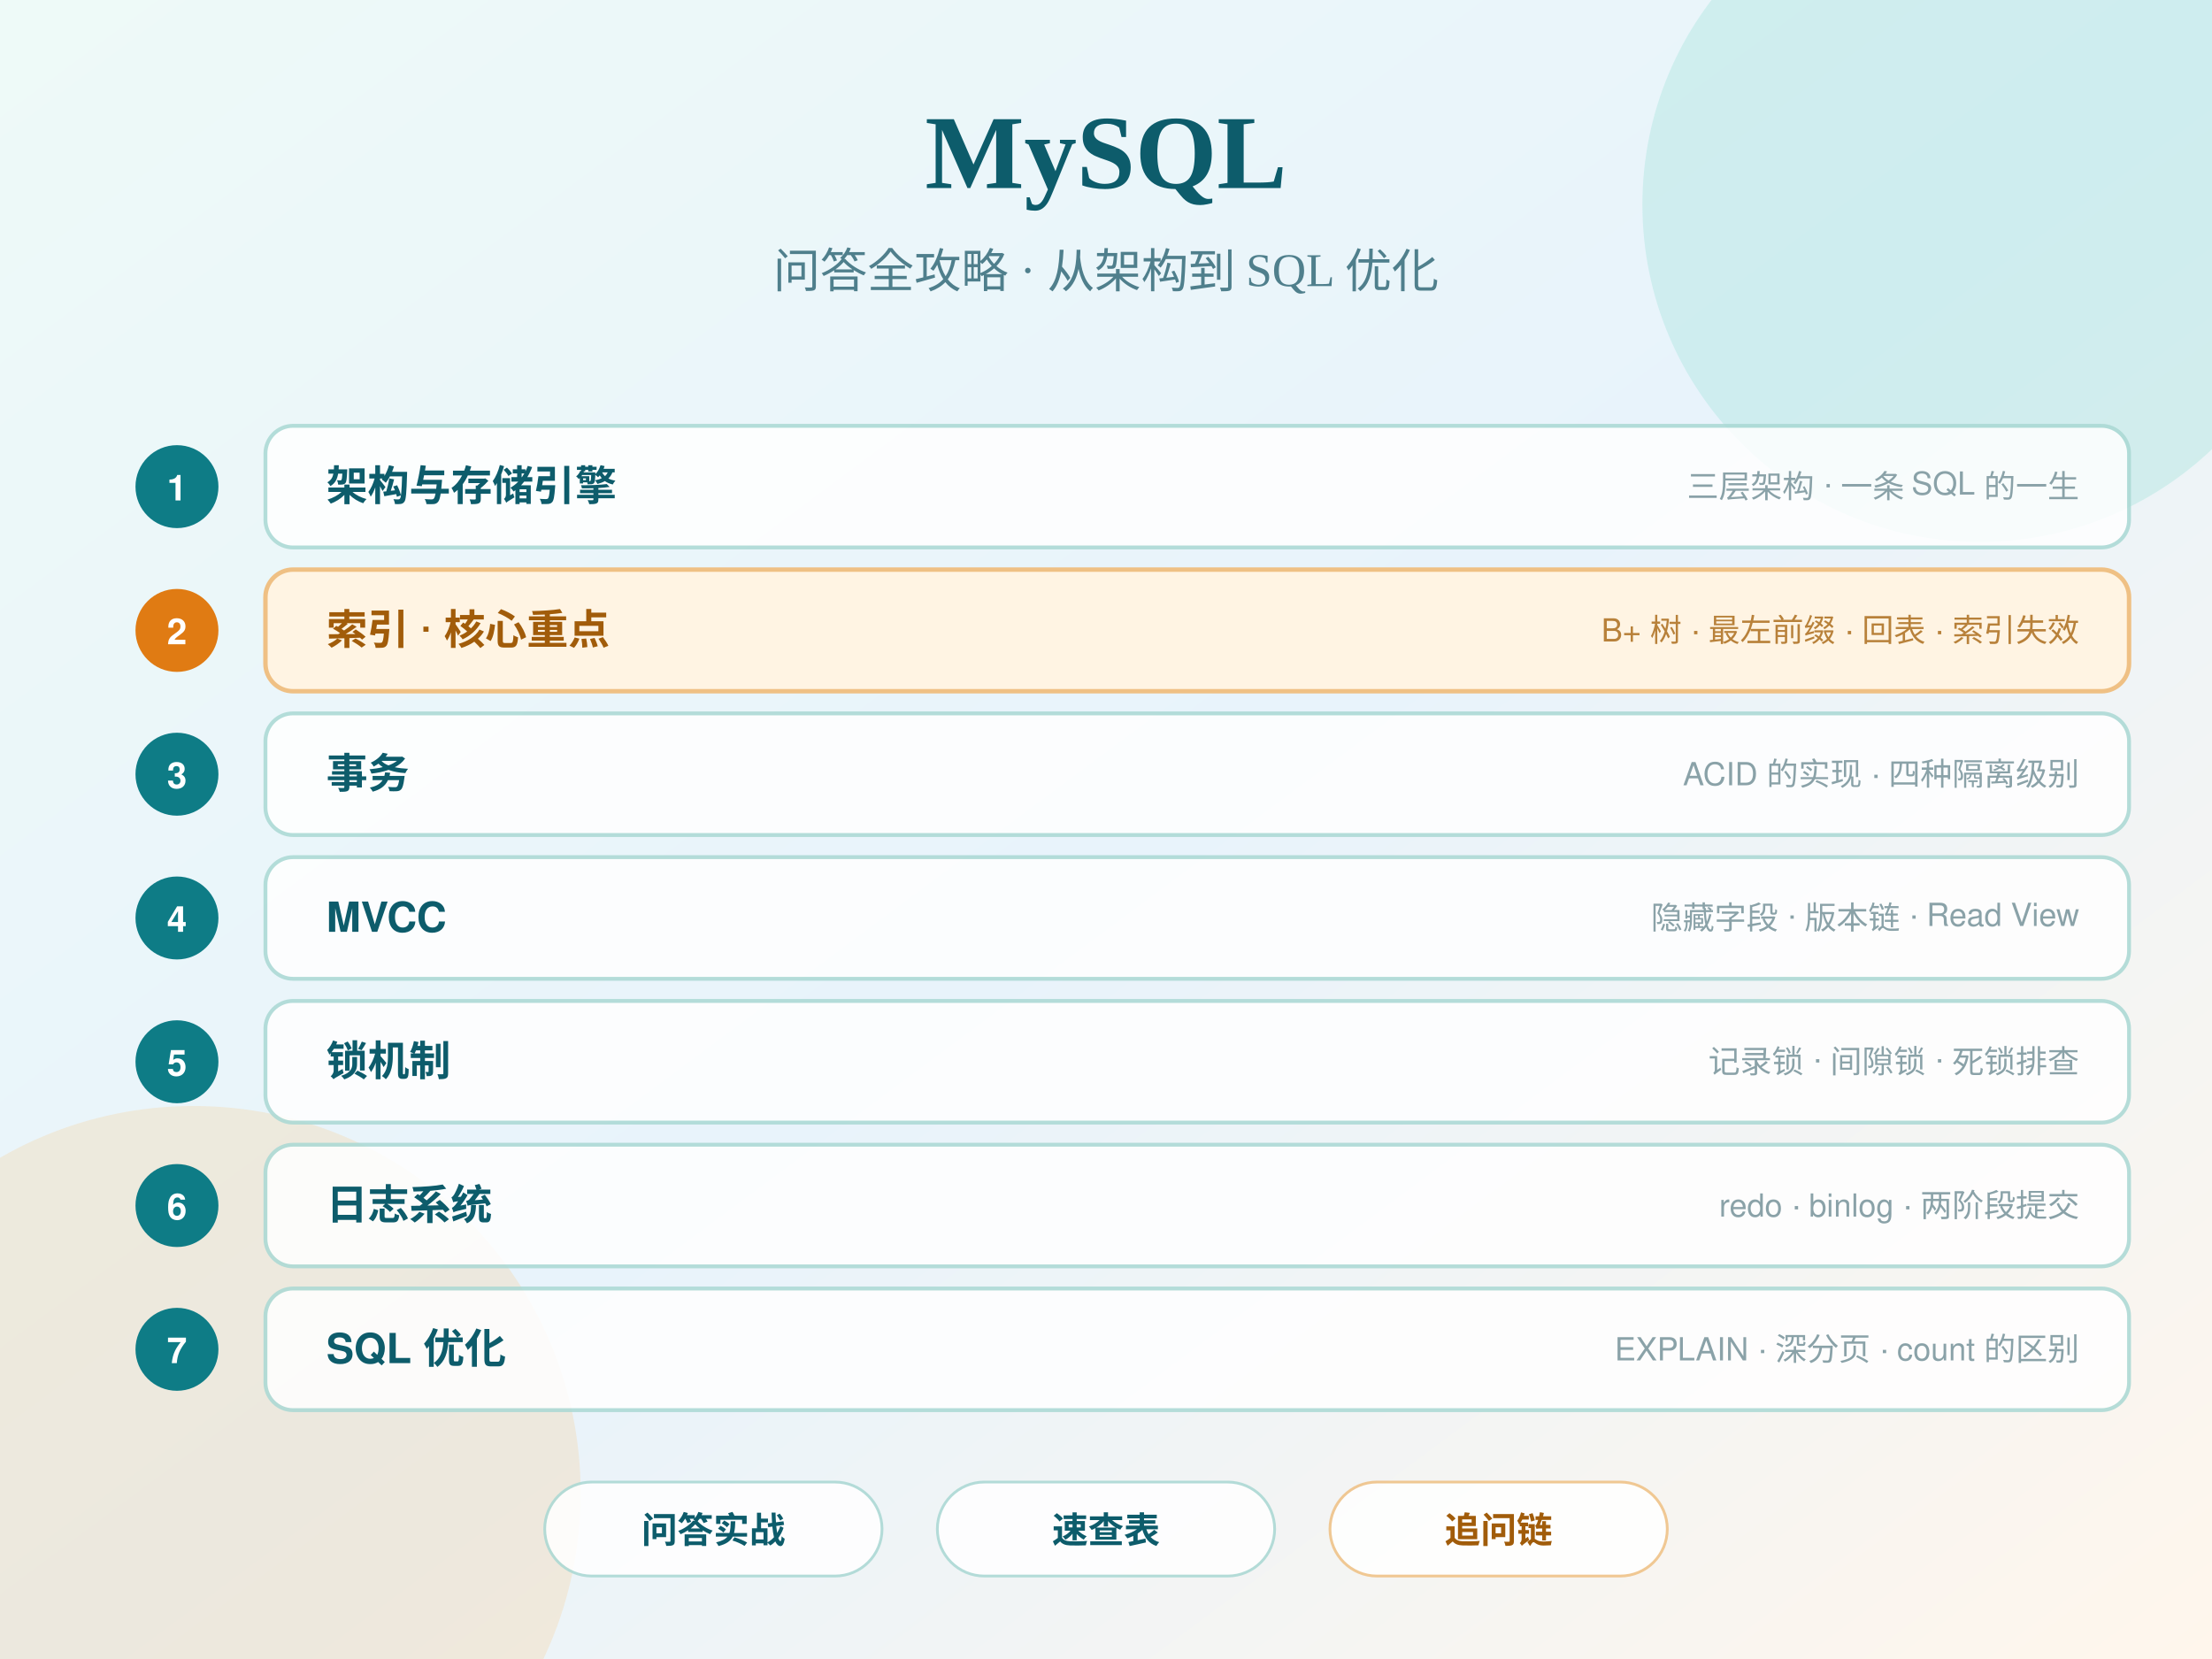
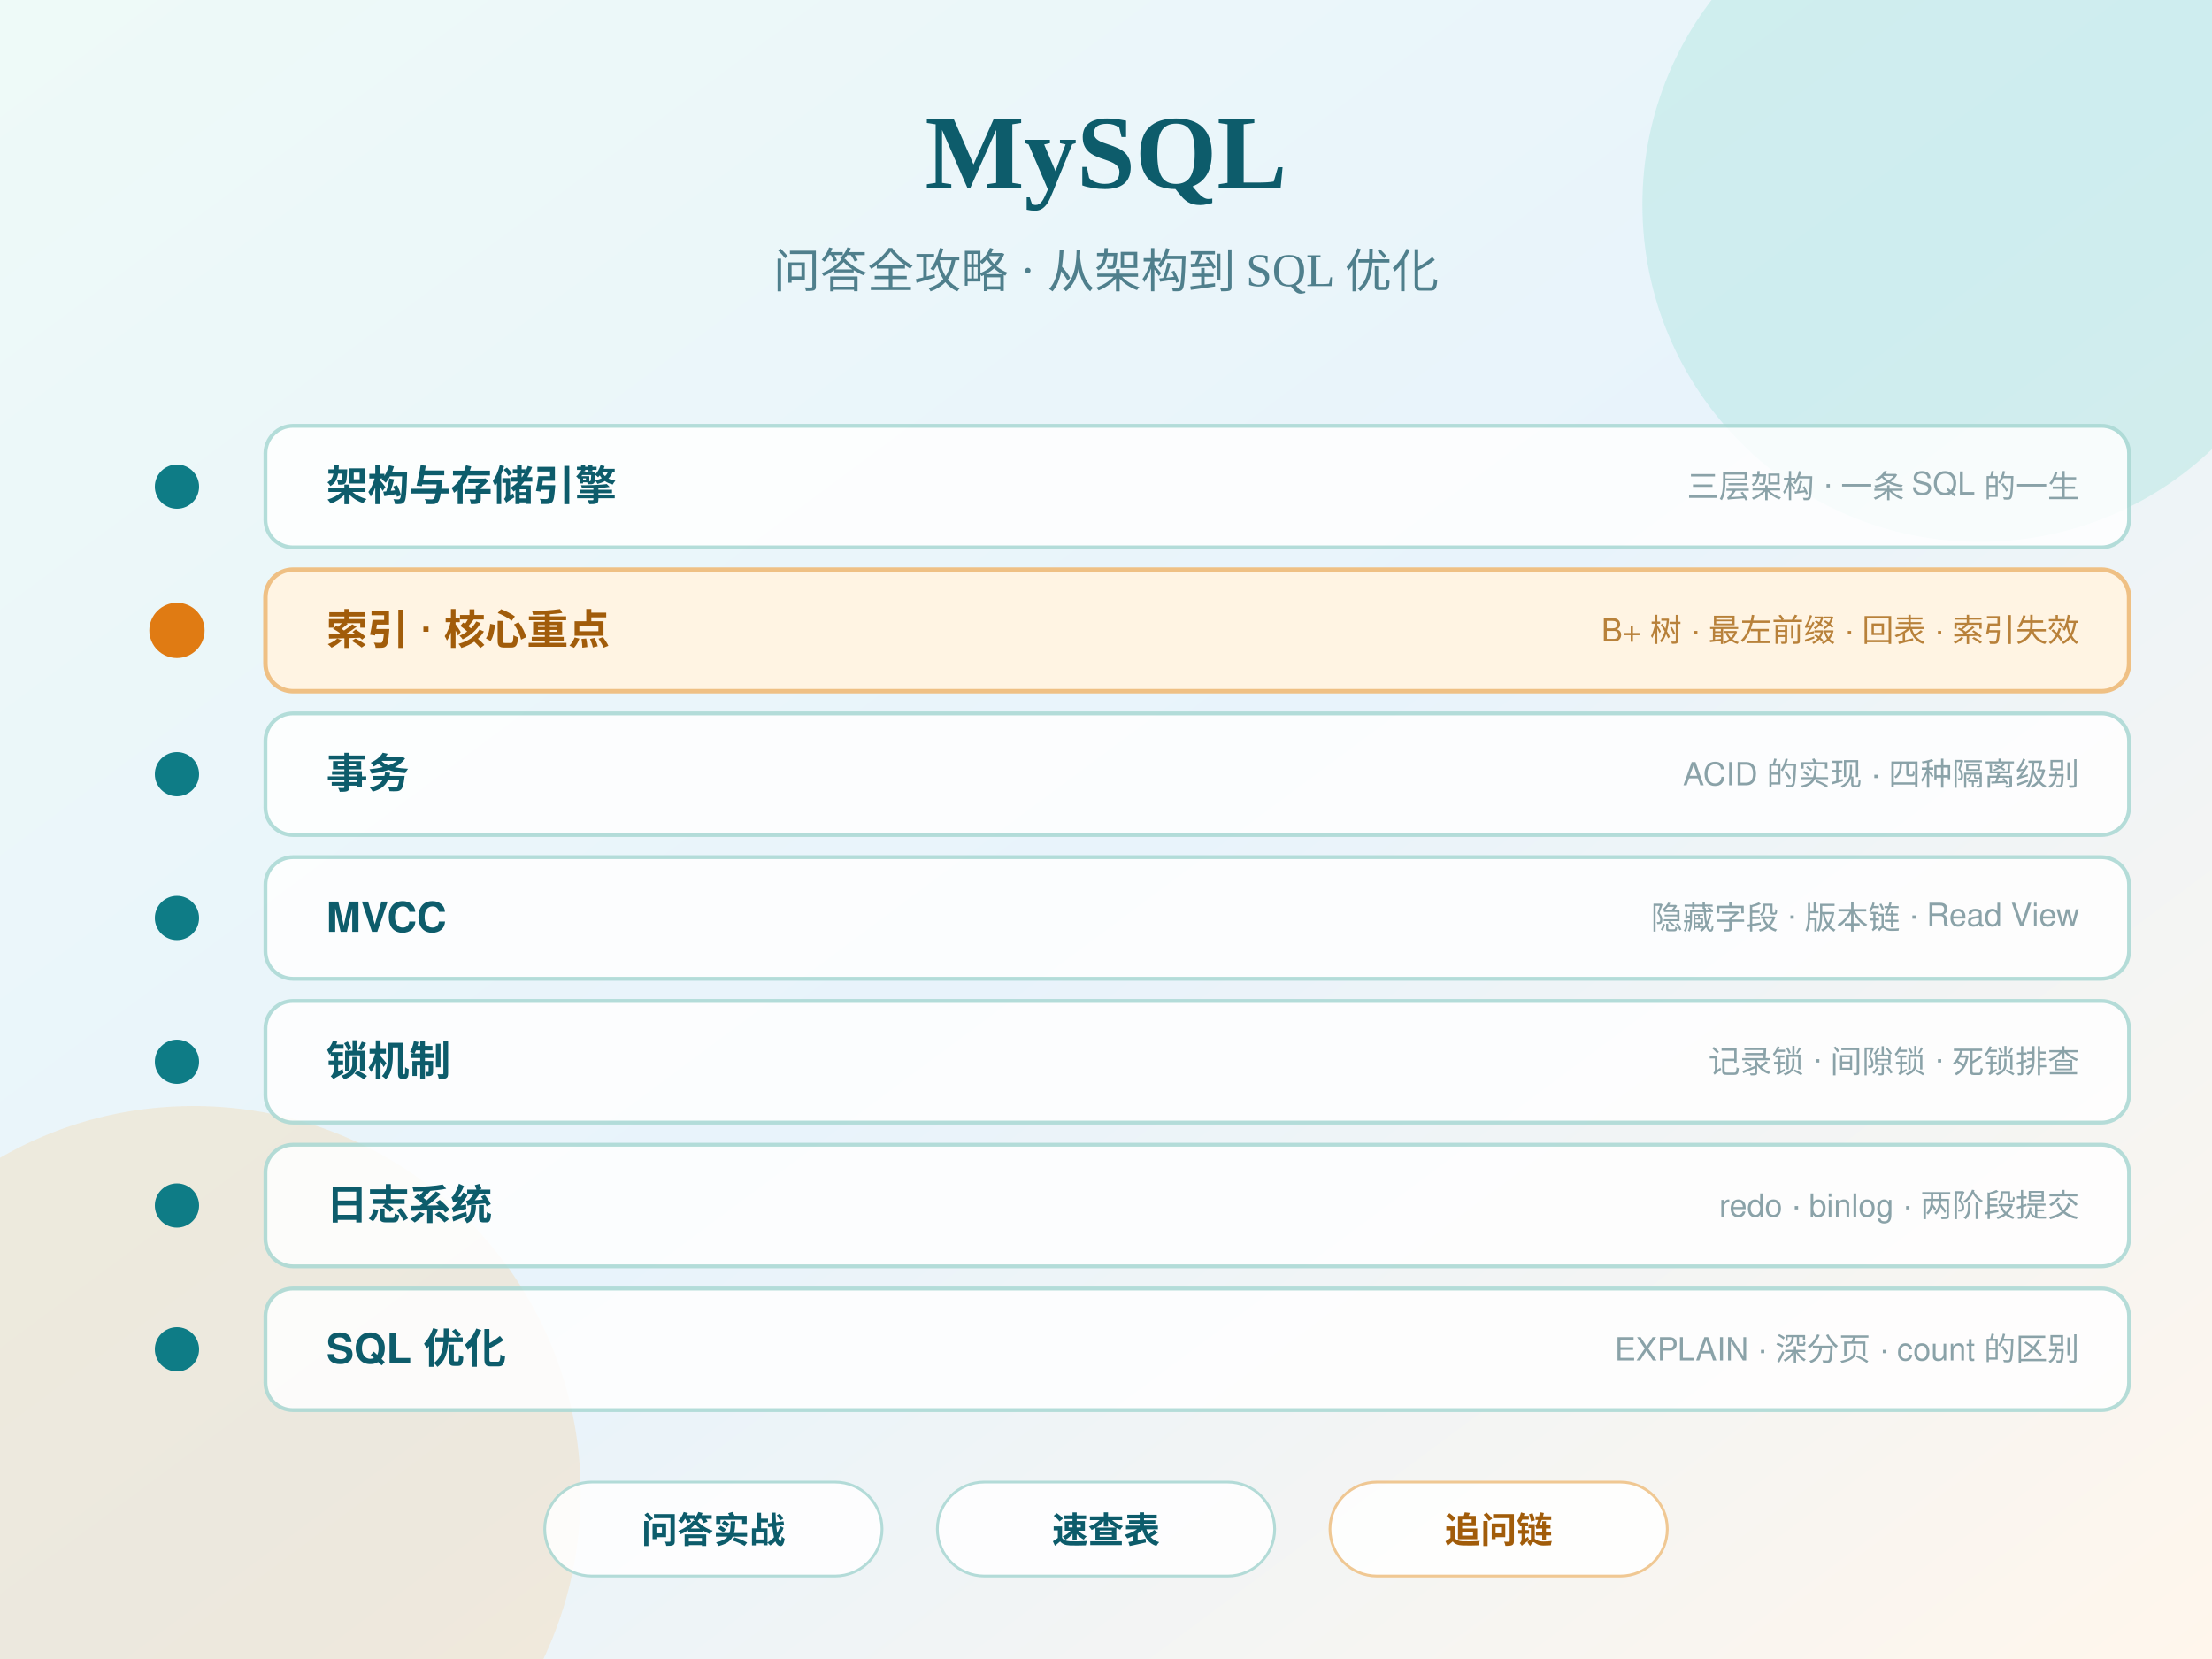
<svg xmlns="http://www.w3.org/2000/svg" viewBox="0 0 800 600" width="800" height="600" role="img" aria-label="MySQL 问答全攻略：七章路线图，索引一章为重点">
  <defs>
    <linearGradient id="miCoverBg" x1="0" y1="0" x2="1" y2="1">
      <stop offset="0%" stop-color="#eefaf8" />
      <stop offset="52%" stop-color="#e8f3fb" />
      <stop offset="100%" stop-color="#fff6ec" />
    </linearGradient>
    <linearGradient id="miCoverSpine" x1="0" y1="0" x2="0" y2="1">
      <stop offset="0%" stop-color="#0e8a8a" />
      <stop offset="70%" stop-color="#3f9bb8" />
      <stop offset="100%" stop-color="#e08a1e" />
    </linearGradient>
  </defs>
  <rect width="800" height="600" fill="url(#miCoverBg)" />
  <circle cx="716" cy="74" r="122" fill="#8fded4" opacity="0.3" />
  <circle cx="70" cy="540" r="140" fill="#f8c98a" opacity="0.26" />
  <text x="400" y="68" text-anchor="middle" font-family="Georgia, 'Times New Roman', serif" font-size="38" font-weight="700" fill="#0d5c6b">MySQL</text>
  <text x="400" y="104" text-anchor="middle" font-family="Georgia, 'Times New Roman', serif" font-size="17" fill="#4f7f8c">问答全攻略 · 从架构到 SQL 优化</text>
  <line x1="64" y1="176" x2="64" y2="488" stroke="url(#miCoverSpine)" stroke-width="3" opacity="0.5" />
  <g font-family="Helvetica, Arial, sans-serif">
    <rect x="96" y="154" width="674" height="44" rx="10" fill="#ffffff" opacity="0.84" stroke="#a9d8d3" stroke-width="1.4" />
-     <circle cx="64" cy="176" r="15" fill="#0e7c86" />
-     <text x="64" y="181" text-anchor="middle" font-size="13" font-weight="700" fill="#ffffff">1</text>
+     <circle cx="64" cy="176" r="8" fill="#0e7c86" />
    <text x="118" y="181" font-size="15" font-weight="600" fill="#0d5c6b">架构与存储引擎</text>
    <text x="752" y="180" text-anchor="end" font-size="11.5" fill="#8aa2a8">三层架构 · 一条 SQL 的一生</text>
  </g>
  <g font-family="Helvetica, Arial, sans-serif">
    <rect x="96" y="206" width="674" height="44" rx="10" fill="#fff4e3" stroke="#efc084" stroke-width="1.6" />
-     <circle cx="64" cy="228" r="15" fill="#e07b13" />
-     <text x="64" y="233" text-anchor="middle" font-size="13" font-weight="700" fill="#ffffff">2</text>
+     <circle cx="64" cy="228" r="10" fill="#e07b13" />
    <text x="118" y="233" font-size="15" font-weight="700" fill="#a15c0a">索引 · 核心重点</text>
    <text x="752" y="232" text-anchor="end" font-size="11.5" fill="#b8813a">B+ 树 · 最左前缀 · 回表 · 索引失效</text>
  </g>
  <g font-family="Helvetica, Arial, sans-serif">
    <rect x="96" y="258" width="674" height="44" rx="10" fill="#ffffff" opacity="0.84" stroke="#a9d8d3" stroke-width="1.4" />
-     <circle cx="64" cy="280" r="15" fill="#0e7c86" />
-     <text x="64" y="285" text-anchor="middle" font-size="13" font-weight="700" fill="#ffffff">3</text>
+     <circle cx="64" cy="280" r="8" fill="#0e7c86" />
    <text x="118" y="285" font-size="15" font-weight="600" fill="#0d5c6b">事务</text>
    <text x="752" y="284" text-anchor="end" font-size="11.5" fill="#8aa2a8">ACID 的实现 · 四种隔离级别</text>
  </g>
  <g font-family="Helvetica, Arial, sans-serif">
    <rect x="96" y="310" width="674" height="44" rx="10" fill="#ffffff" opacity="0.84" stroke="#a9d8d3" stroke-width="1.4" />
-     <circle cx="64" cy="332" r="15" fill="#0e7c86" />
-     <text x="64" y="337" text-anchor="middle" font-size="13" font-weight="700" fill="#ffffff">4</text>
+     <circle cx="64" cy="332" r="8" fill="#0e7c86" />
    <text x="118" y="337" font-size="15" font-weight="600" fill="#0d5c6b">MVCC</text>
    <text x="752" y="336" text-anchor="end" font-size="11.5" fill="#8aa2a8">隐藏字段 · 版本链 · Read View</text>
  </g>
  <g font-family="Helvetica, Arial, sans-serif">
    <rect x="96" y="362" width="674" height="44" rx="10" fill="#ffffff" opacity="0.84" stroke="#a9d8d3" stroke-width="1.4" />
-     <circle cx="64" cy="384" r="15" fill="#0e7c86" />
-     <text x="64" y="389" text-anchor="middle" font-size="13" font-weight="700" fill="#ffffff">5</text>
+     <circle cx="64" cy="384" r="8" fill="#0e7c86" />
    <text x="118" y="389" font-size="15" font-weight="600" fill="#0d5c6b">锁机制</text>
    <text x="752" y="388" text-anchor="end" font-size="11.5" fill="#8aa2a8">记录锁 · 间隙锁 · 死锁排查</text>
  </g>
  <g font-family="Helvetica, Arial, sans-serif">
    <rect x="96" y="414" width="674" height="44" rx="10" fill="#ffffff" opacity="0.84" stroke="#a9d8d3" stroke-width="1.4" />
-     <circle cx="64" cy="436" r="15" fill="#0e7c86" />
-     <text x="64" y="441" text-anchor="middle" font-size="13" font-weight="700" fill="#ffffff">6</text>
+     <circle cx="64" cy="436" r="8" fill="#0e7c86" />
    <text x="118" y="441" font-size="15" font-weight="600" fill="#0d5c6b">日志系统</text>
    <text x="752" y="440" text-anchor="end" font-size="11.5" fill="#8aa2a8">redo · binlog · 两阶段提交</text>
  </g>
  <g font-family="Helvetica, Arial, sans-serif">
    <rect x="96" y="466" width="674" height="44" rx="10" fill="#ffffff" opacity="0.84" stroke="#a9d8d3" stroke-width="1.4" />
-     <circle cx="64" cy="488" r="15" fill="#0e7c86" />
-     <text x="64" y="493" text-anchor="middle" font-size="13" font-weight="700" fill="#ffffff">7</text>
+     <circle cx="64" cy="488" r="8" fill="#0e7c86" />
    <text x="118" y="493" font-size="15" font-weight="600" fill="#0d5c6b">SQL 优化</text>
    <text x="752" y="492" text-anchor="end" font-size="11.5" fill="#8aa2a8">EXPLAIN · 深分页 · count 的区别</text>
  </g>
  <g font-family="Helvetica, Arial, sans-serif" font-size="13" font-weight="600">
    <rect x="197" y="536" width="122" height="34" rx="17" fill="#ffffff" opacity="0.86" stroke="#a9d8d3" />
    <text x="258" y="558" text-anchor="middle" fill="#0d5c6b">问答实战</text>
    <rect x="339" y="536" width="122" height="34" rx="17" fill="#ffffff" opacity="0.86" stroke="#a9d8d3" />
    <text x="400" y="558" text-anchor="middle" fill="#0d5c6b">速查表</text>
    <rect x="481" y="536" width="122" height="34" rx="17" fill="#ffffff" opacity="0.86" stroke="#efc084" />
    <text x="542" y="558" text-anchor="middle" fill="#a15c0a">追问链</text>
  </g>
</svg>
